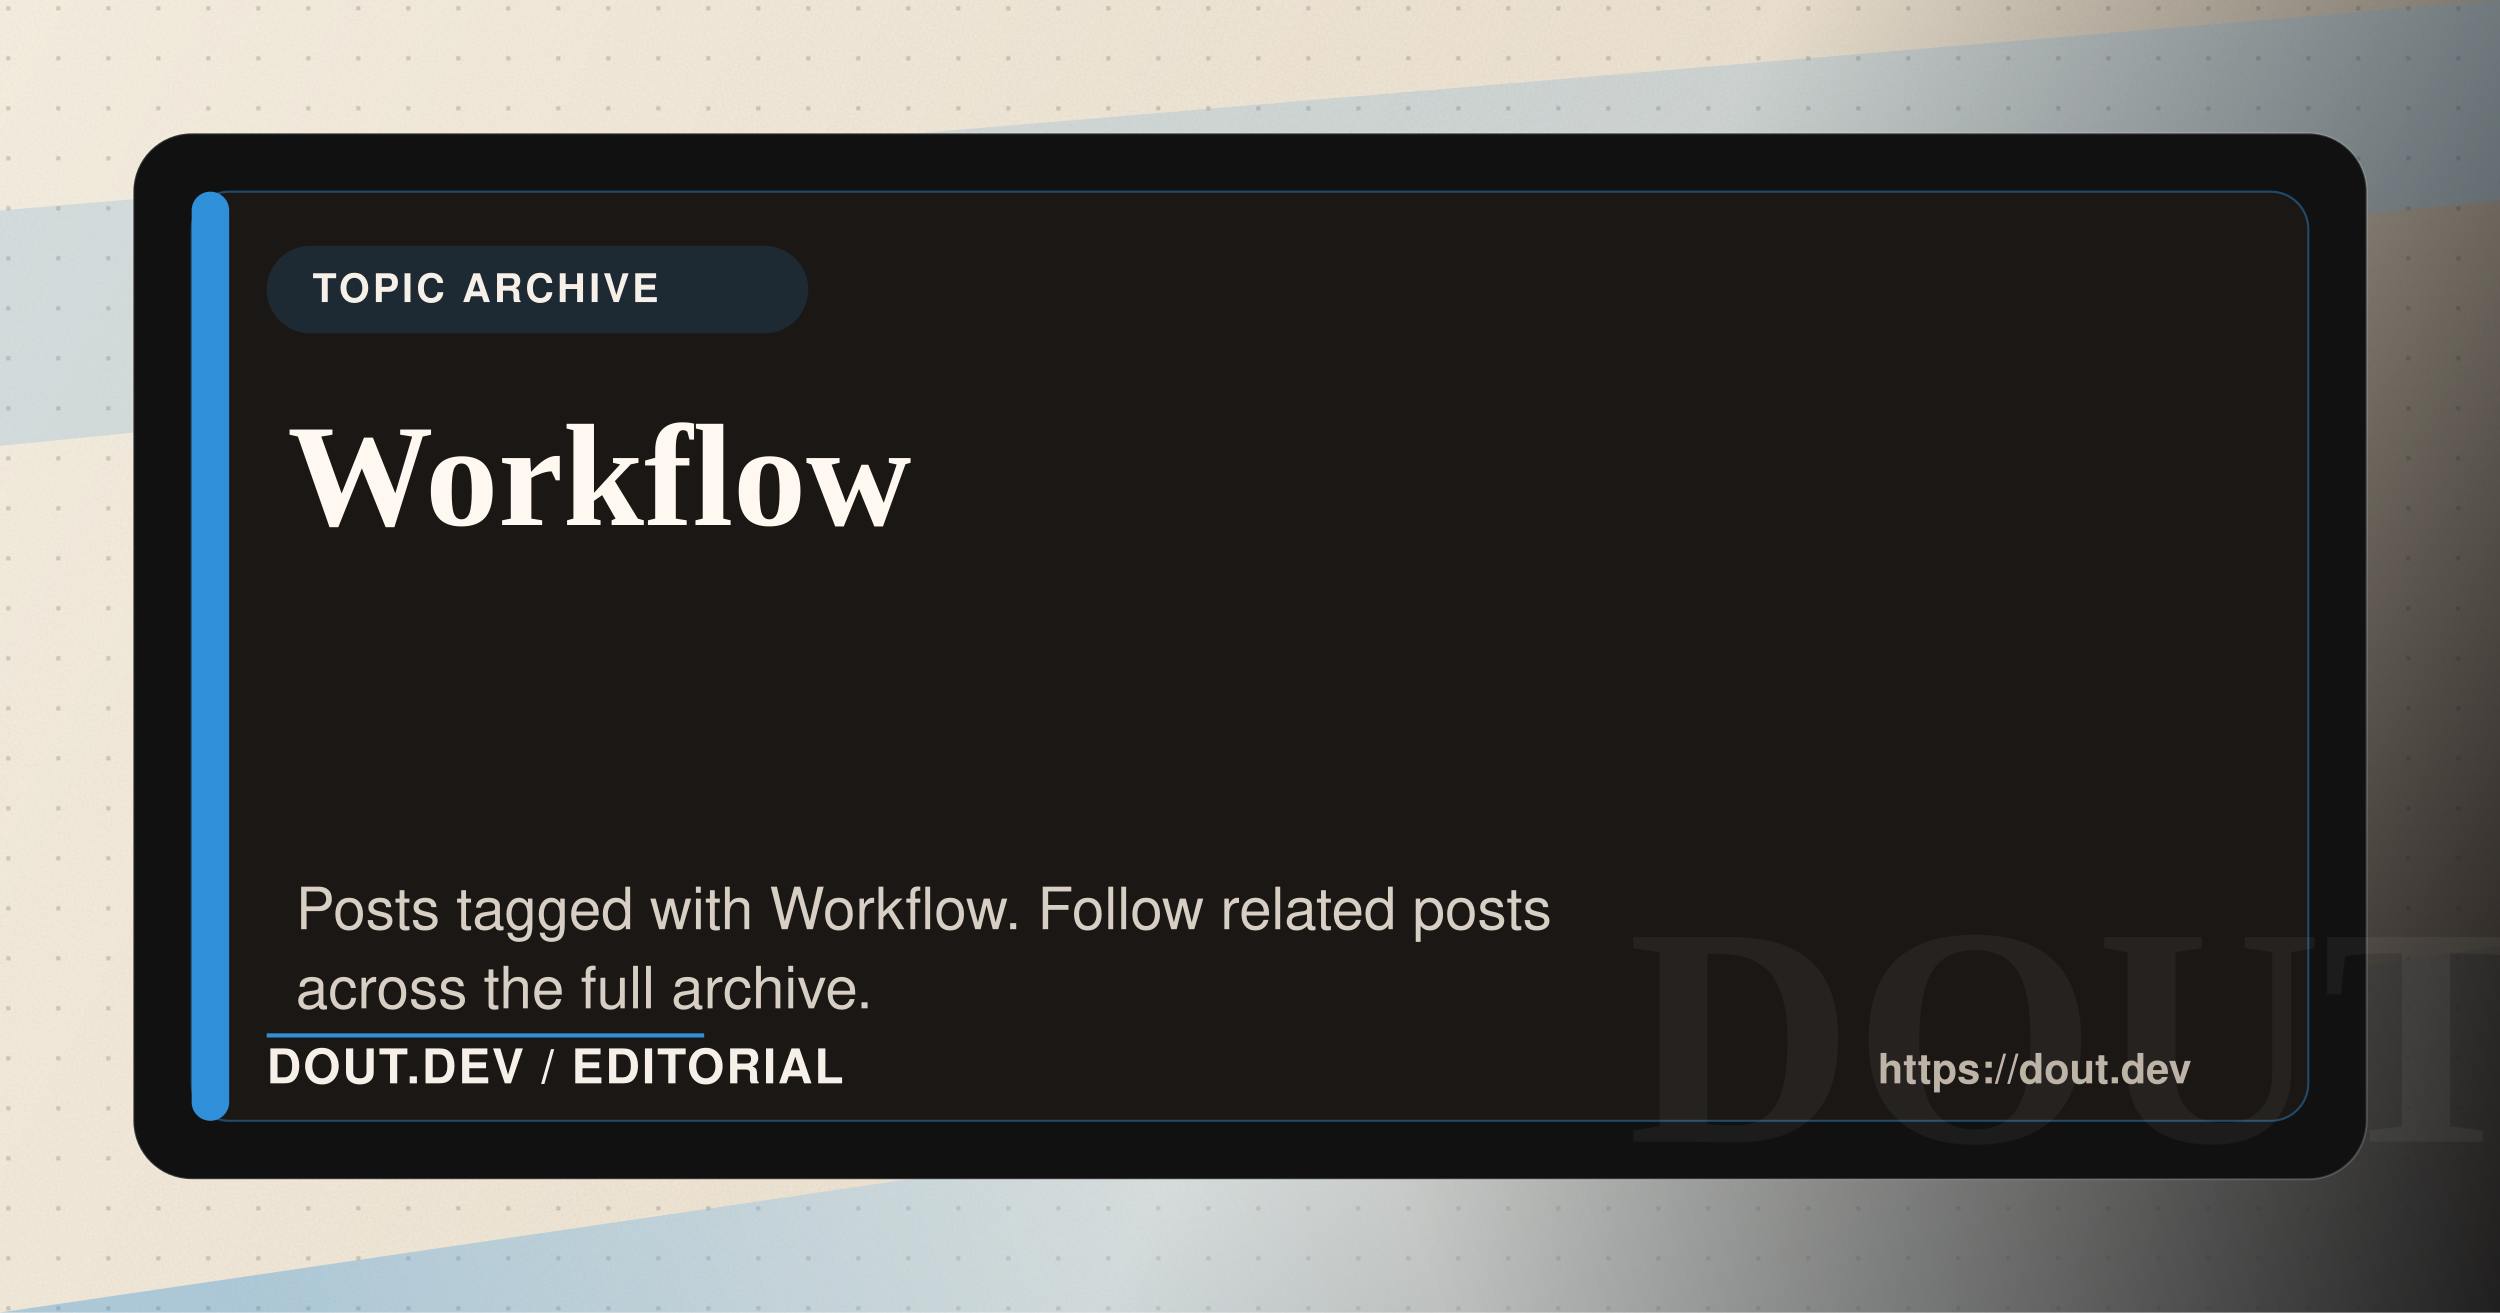
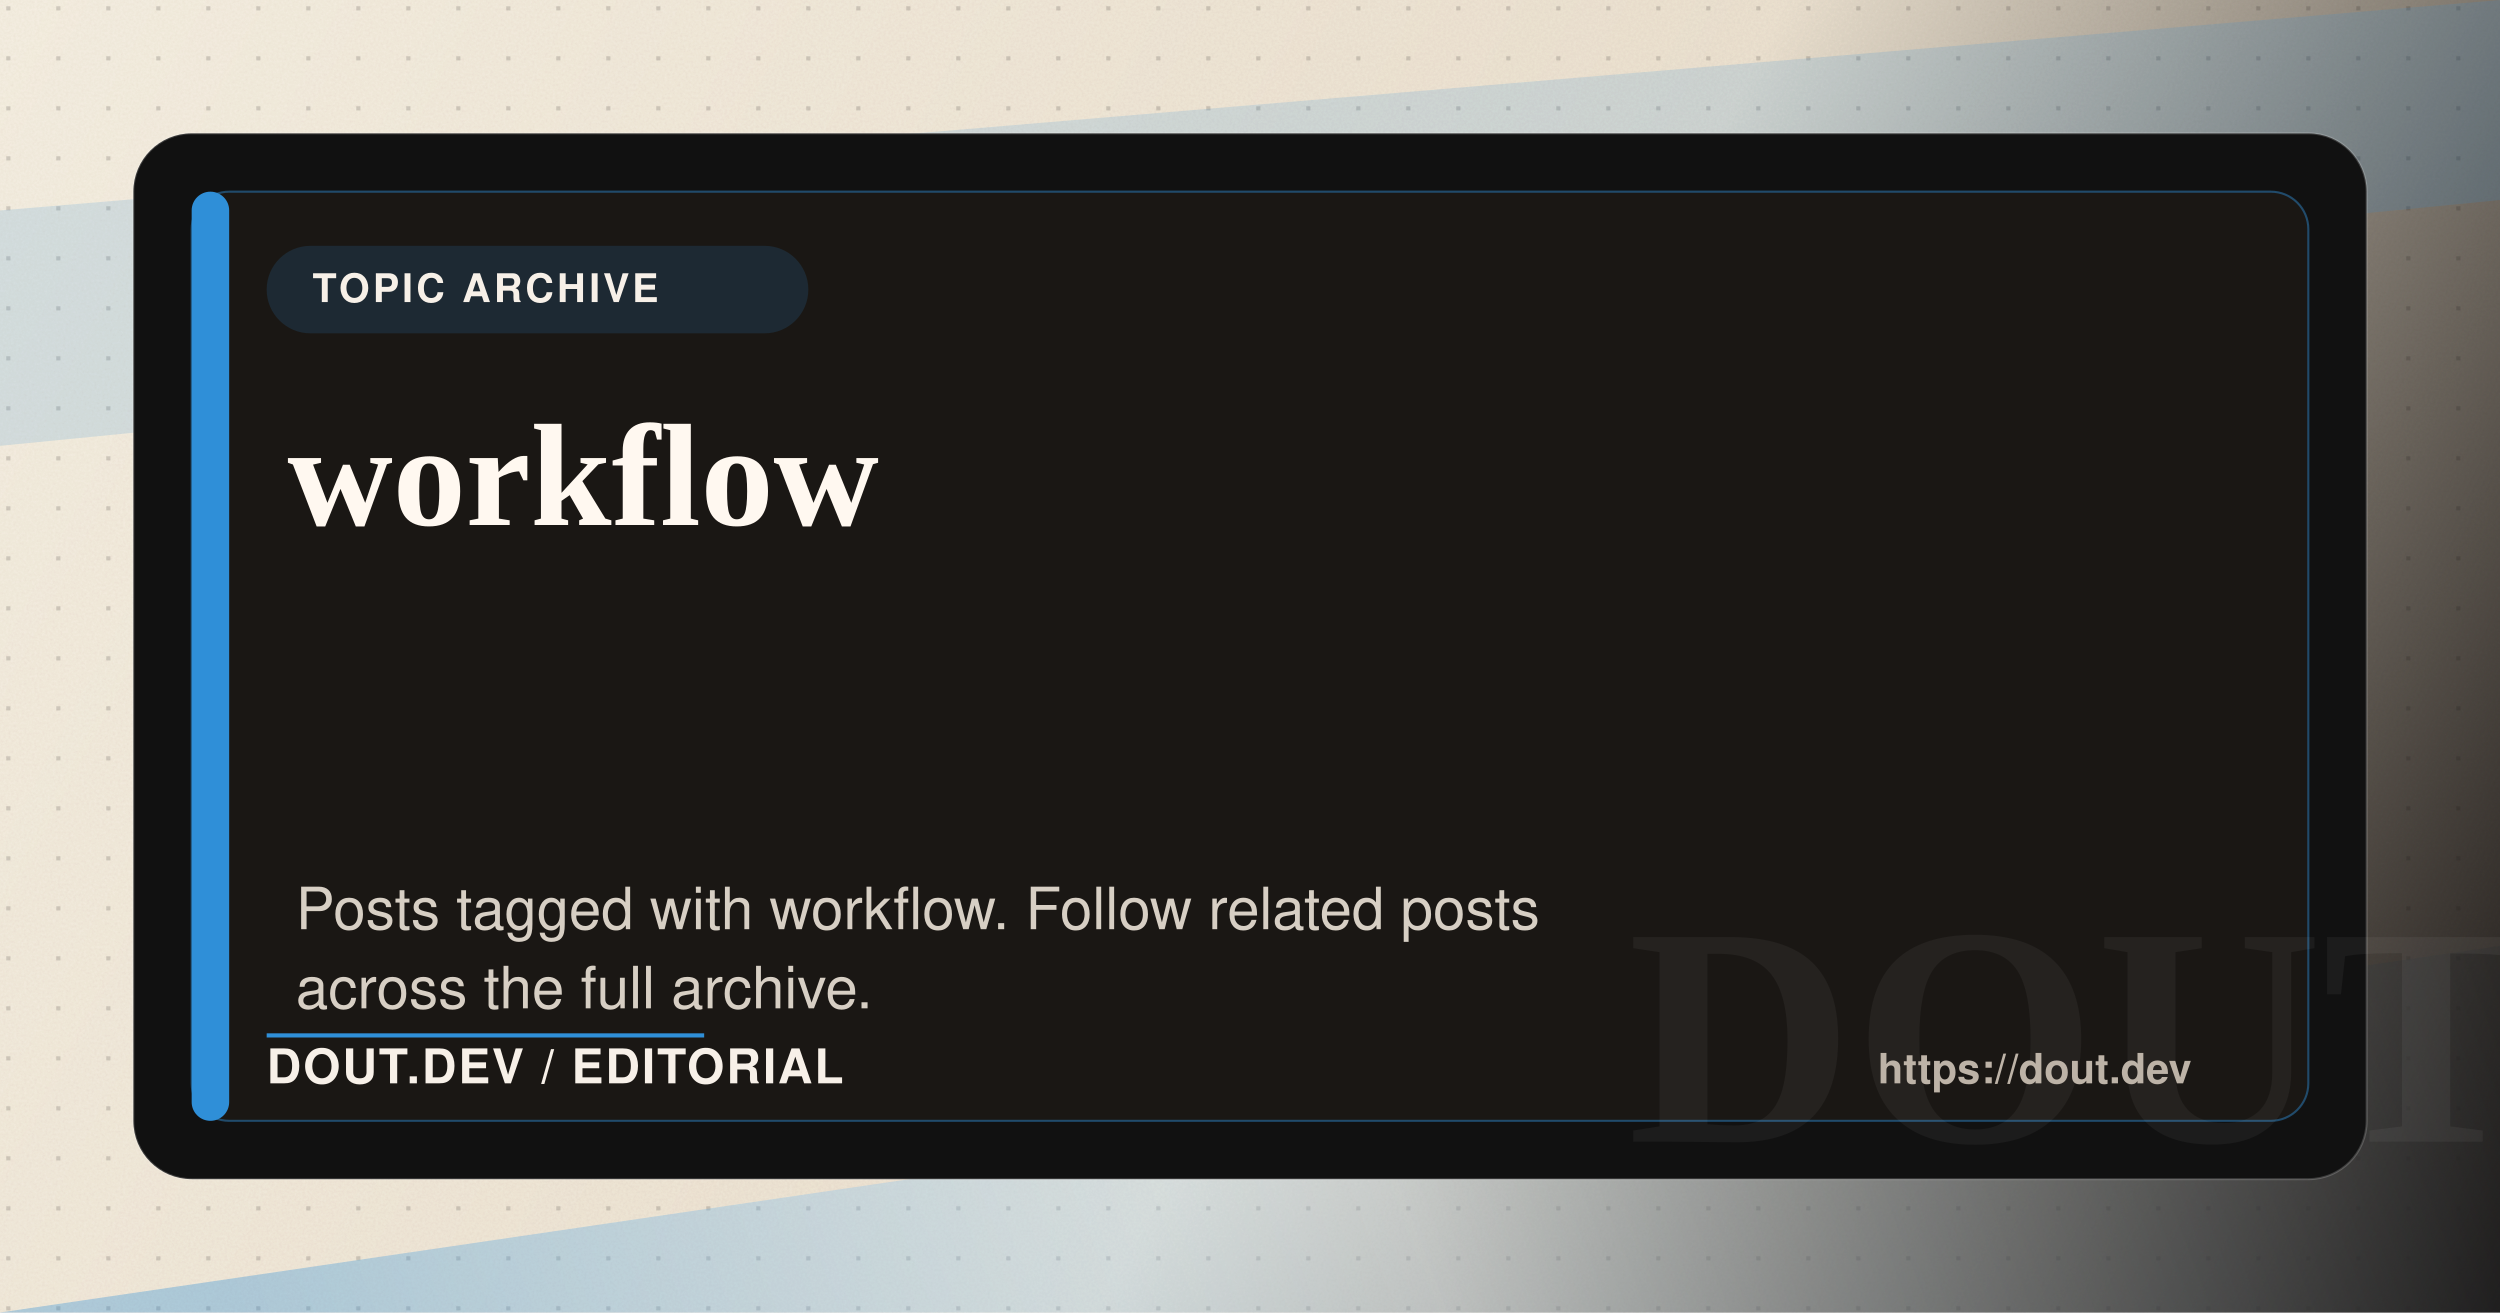
<svg xmlns="http://www.w3.org/2000/svg" width="1200" height="630" viewBox="0 0 1200 630" fill="none">
  <defs>
    <filter id="paperTexture" x="0" y="0" width="100%" height="100%" color-interpolation-filters="sRGB">
      <feTurbulence type="fractalNoise" baseFrequency="0.8" numOctaves="3" seed="17" result="noise" />
      <feColorMatrix in="noise" type="matrix" values="0 0 0 0 0.52 0 0 0 0 0.48 0 0 0 0 0.42 0 0 0 0.08 0" />
      <feBlend in="SourceGraphic" mode="multiply" />
    </filter>
    <linearGradient id="paper" x1="0" y1="0" x2="1200" y2="630" gradientUnits="userSpaceOnUse">
      <stop stop-color="#F6EFE2" />
      <stop offset="0.56" stop-color="#ECE2D1" />
      <stop offset="1" stop-color="#15110F" />
    </linearGradient>
    <linearGradient id="accentSweep" x1="72" y1="520" x2="1128" y2="120" gradientUnits="userSpaceOnUse">
      <stop stop-color="#2f8fd8" />
      <stop offset="0.48" stop-color="#cfeaff" />
      <stop offset="1" stop-color="#111111" />
    </linearGradient>
    <pattern id="dotGrid" width="24" height="24" patternUnits="userSpaceOnUse">
      <rect x="3" y="3" width="2" height="2" fill="#16120F" fill-opacity="0.16" />
    </pattern>
  </defs>
  <rect width="1200" height="630" fill="url(#paper)" filter="url(#paperTexture)" />
  <rect width="1200" height="630" fill="url(#dotGrid)" />
  <path d="M0 630 L1200 454 L1200 630 Z" fill="url(#accentSweep)" opacity="0.34" />
  <path d="M0 101 L1200 0 L1200 96 L0 214 Z" fill="#2f8fd8" opacity="0.16" />
  <rect x="64" y="64" width="1072" height="502" rx="28" fill="#111111" stroke="#FFFFFF" stroke-opacity="0.18" />
  <rect x="92" y="92" width="1016" height="446" rx="18" fill="#1A1714" stroke="#2f8fd8" stroke-opacity="0.45" />
  <rect x="92" y="92" width="18" height="446" rx="9" fill="#2f8fd8" />
  <rect x="128" y="118" width="260" height="42" rx="21" ry="21" fill="#2f8fd8" fill-opacity="0.16" />
  <text x="150" y="145" fill="#F7F0E8" font-family="Avenir Next, Segoe UI, Helvetica, Arial, sans-serif" font-size="19" font-weight="800" letter-spacing="0.08em">TOPIC ARCHIVE</text>
  <text x="998" y="548" text-anchor="middle" fill="#FFFFFF" fill-opacity="0.05" font-family="Georgia, Times New Roman, serif" font-size="150" font-weight="700" letter-spacing="0">DOUT</text>
  <text x="138" y="252" fill="#FFF8F0" font-family="Georgia, Times New Roman, serif" font-size="70" font-weight="700" letter-spacing="0">
-     <tspan x="138" dy="0">Workflow</tspan>
+     <tspan x="138" dy="0">workflow</tspan>
  </text>
  <text x="142" y="446" fill="#D7CFC4" font-family="Avenir Next, Segoe UI, Helvetica, Arial, sans-serif" font-size="28" font-weight="500" letter-spacing="0">
-     <tspan x="142" dy="0">Posts tagged with Workflow. Follow related posts</tspan>
+     <tspan x="142" dy="0">Posts tagged with workflow. Follow related posts</tspan>
    <tspan x="142" dy="38">across the full archive.</tspan>
  </text>
  <rect x="128" y="496" width="210" height="2" fill="#2f8fd8" />
  <text x="128" y="520" fill="#F7F0E8" font-family="Avenir Next, Segoe UI, Helvetica, Arial, sans-serif" font-size="23" font-weight="800" letter-spacing="0.04em">DOUT.DEV / EDITORIAL</text>
  <text x="1052" y="520" text-anchor="end" fill="#BDB3A7" font-family="Avenir Next, Segoe UI, Helvetica, Arial, sans-serif" font-size="20" font-weight="600" letter-spacing="0">https://dout.dev</text>
</svg>
